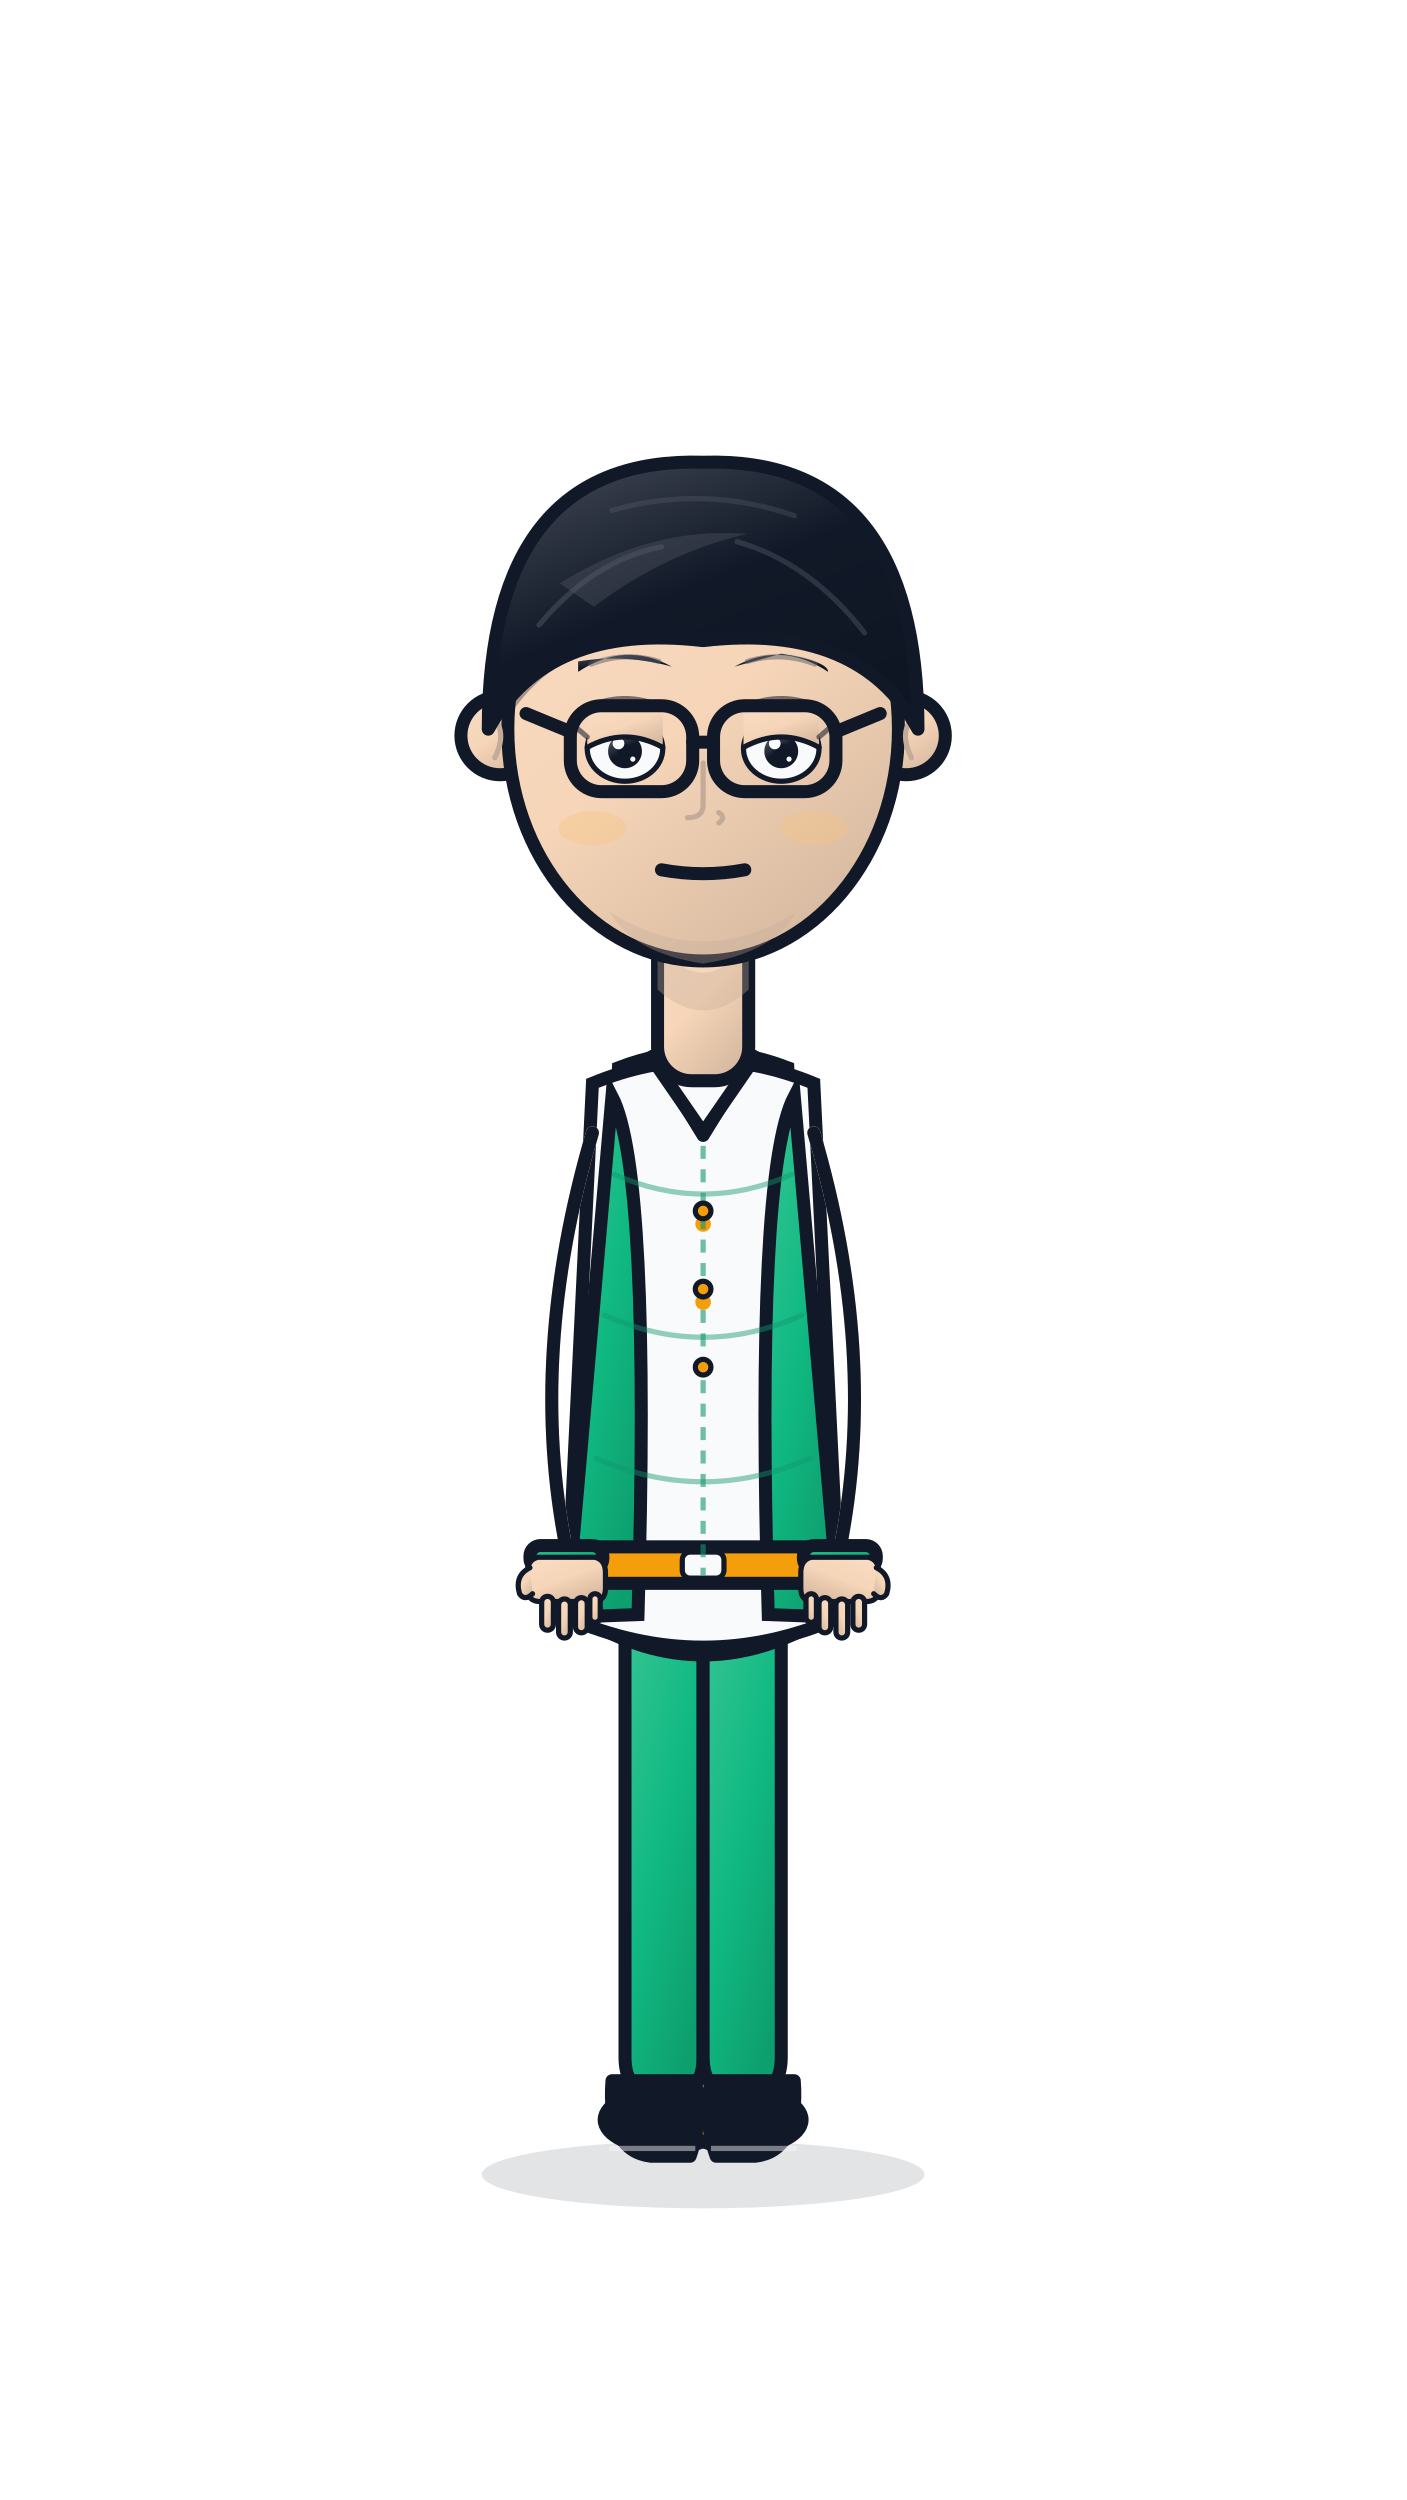
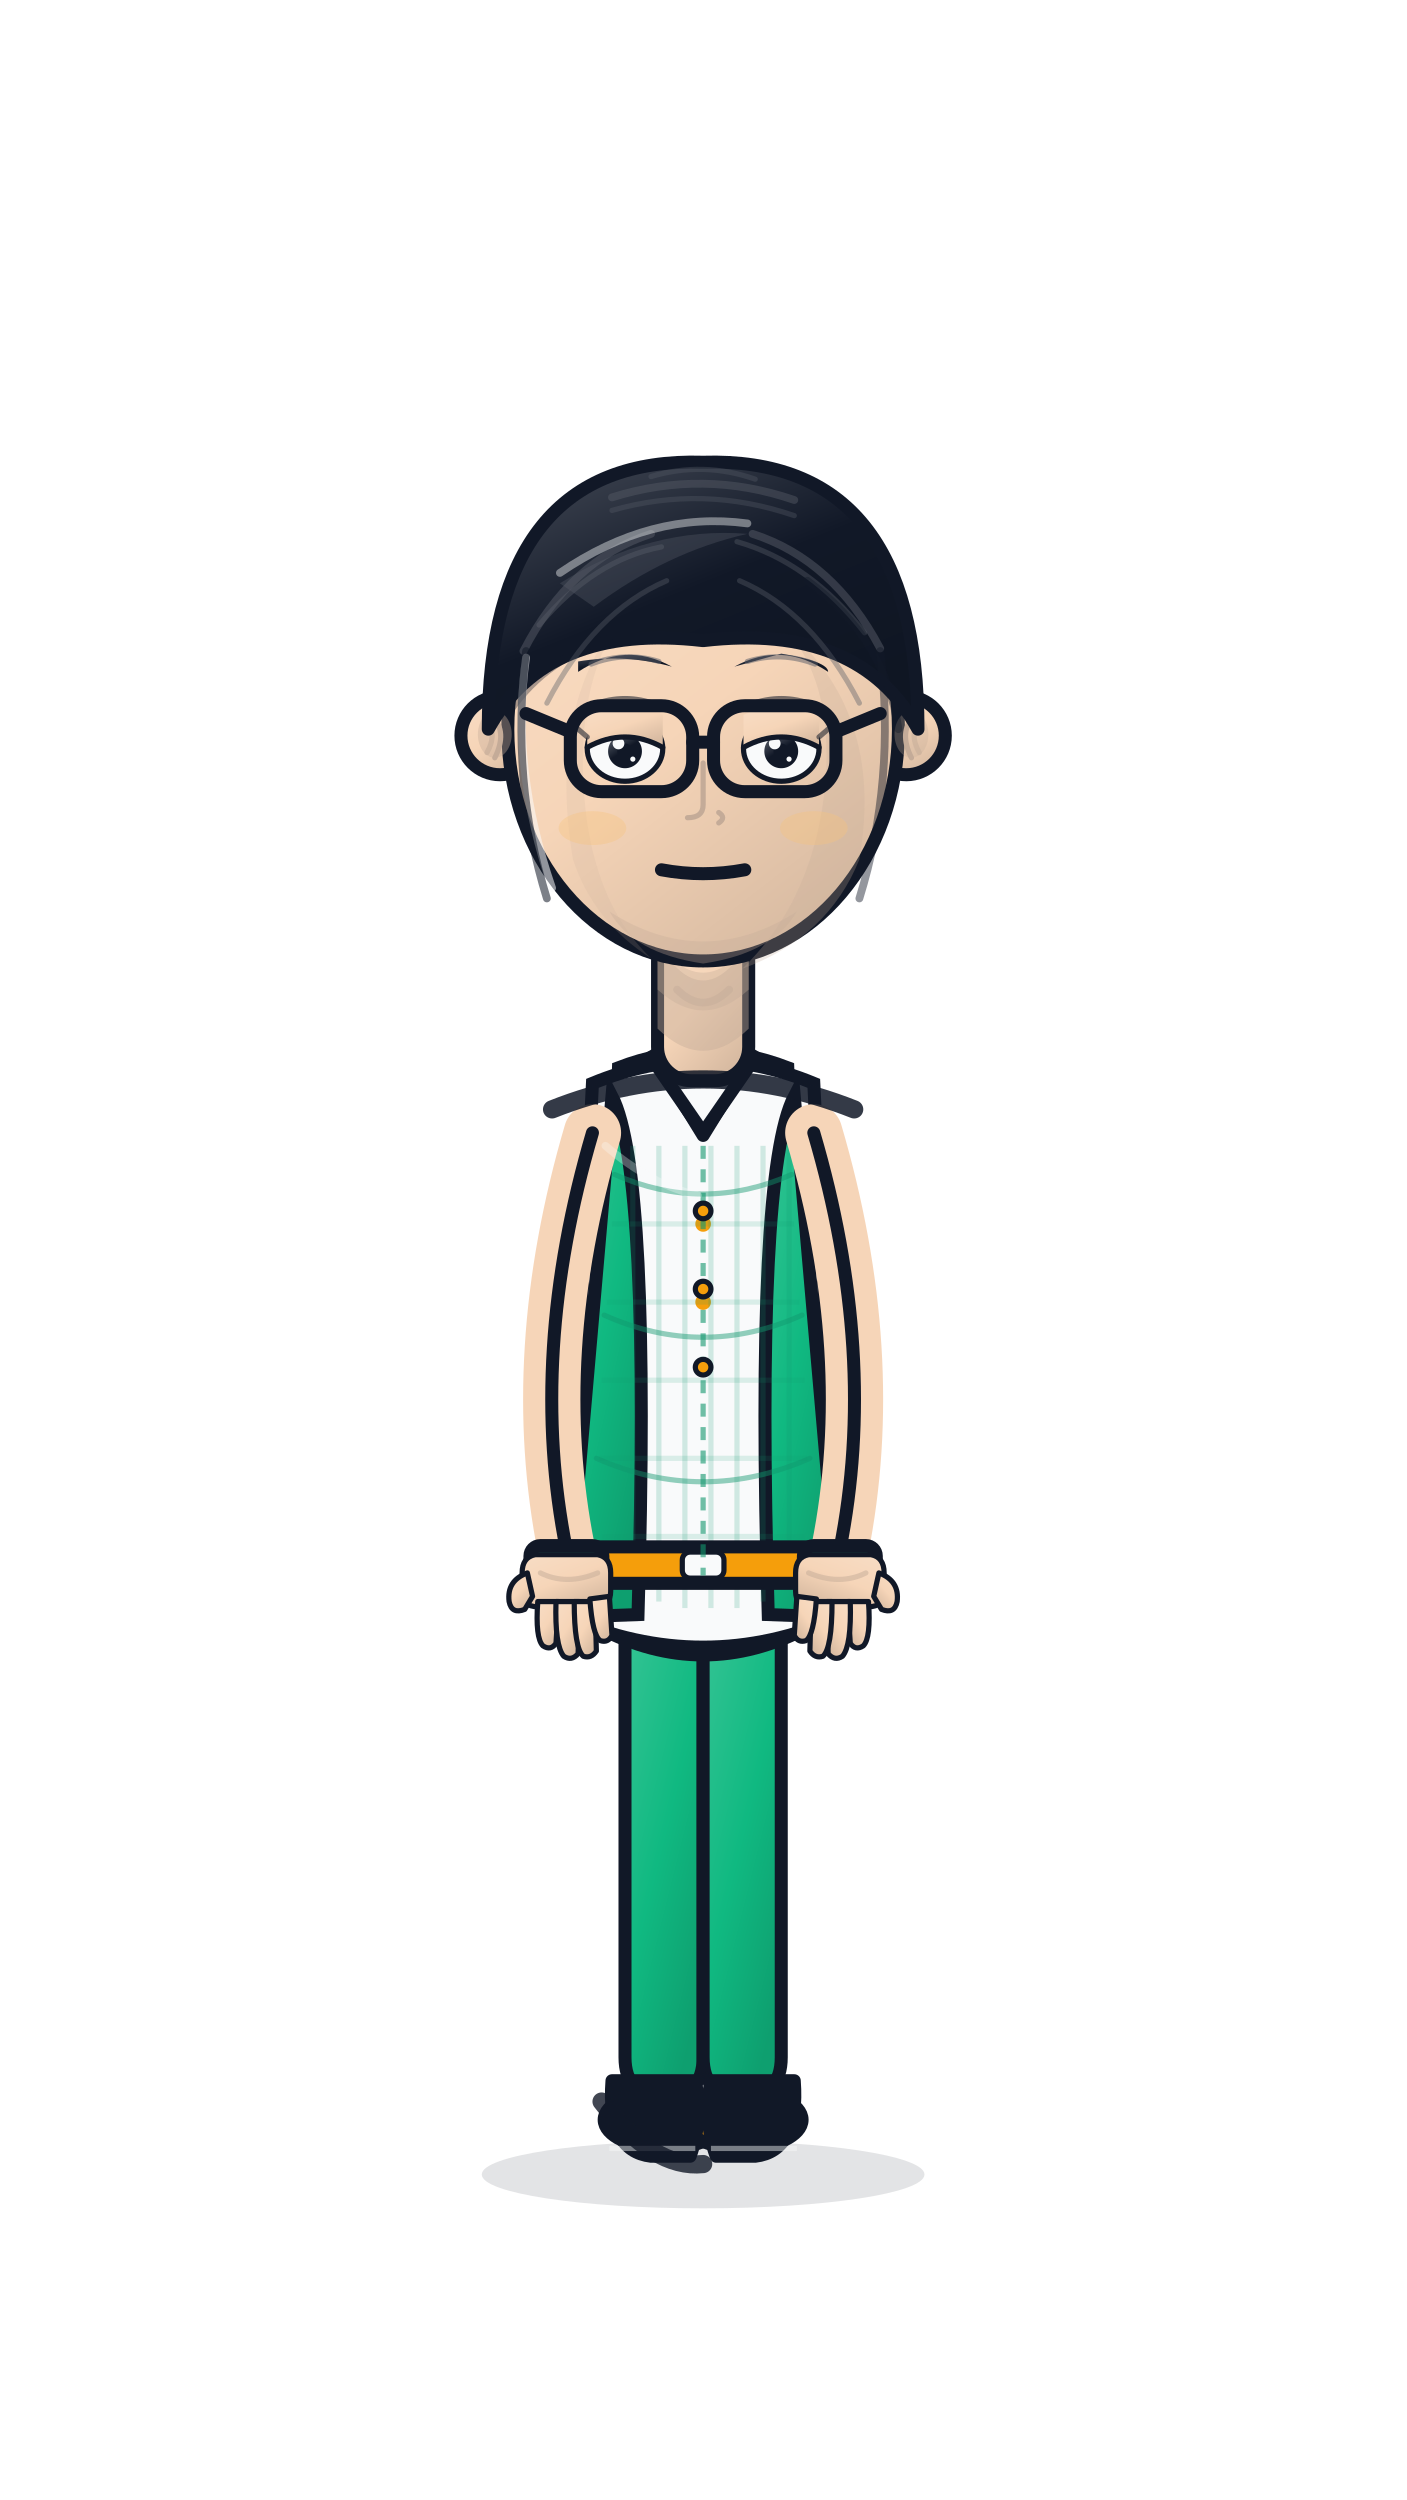
<svg xmlns="http://www.w3.org/2000/svg" width="1080" height="1920" viewBox="0 0 1080 1920">
  <g id="character">
    <defs>
      <linearGradient id="grad-skin-creator-01-candidate-01" x1="0" y1="0" x2="0.65" y2="1">
        <stop offset="0%" stop-color="#F8DDC5" />
        <stop offset="55%" stop-color="#F6D5B8" />
        <stop offset="100%" stop-color="#D8BBA2" />
      </linearGradient>
      <linearGradient id="grad-hair-creator-01-candidate-01" x1="0" y1="0" x2="0.65" y2="1">
        <stop offset="0%" stop-color="#454B57" />
        <stop offset="55%" stop-color="#111827" />
        <stop offset="100%" stop-color="#0F1623" />
      </linearGradient>
      <linearGradient id="grad-outfit-creator-01-candidate-01" x1="0" y1="0" x2="0.65" y2="1">
        <stop offset="0%" stop-color="#36C495" />
        <stop offset="55%" stop-color="#10B981" />
        <stop offset="100%" stop-color="#0E9F6F" />
      </linearGradient>
      <linearGradient id="grad-iris-creator-01-candidate-01" x1="0" y1="0" x2="0.65" y2="1">
        <stop offset="0%" stop-color="#646973" />
        <stop offset="55%" stop-color="#111827" />
        <stop offset="100%" stop-color="#111827" />
      </linearGradient>
    </defs>
    <g id="ground_shadow">
      <ellipse cx="540" cy="1670" rx="170" ry="26" fill="#111827" opacity="0.12" />
    </g>
    <g id="body">
      <path d="M480 1240 L480 1580 Q480 1610 510 1610 L510 1610 Q540 1610 540 1580 L540 1240 Z" fill="url(#grad-outfit-creator-01-candidate-01)" stroke="#111827" stroke-width="10" />
      <path d="M540 1240 L540 1580 Q540 1610 570 1610 L570 1610 Q600 1610 600 1580 L600 1240 Z" fill="url(#grad-outfit-creator-01-candidate-01)" stroke="#111827" stroke-width="10" />
      <ellipse cx="510" cy="1628" rx="46" ry="22" fill="#F59E0B" stroke="#111827" stroke-width="10" />
      <ellipse cx="570" cy="1628" rx="46" ry="22" fill="#F59E0B" stroke="#111827" stroke-width="10" />
      <path d="M475 820 Q540 795 605 820 L620 1250 Q540 1292 460 1250 Z" fill="url(#grad-skin-creator-01-candidate-01)" stroke="#111827" stroke-width="10" />
    </g>
    <g id="shoes">
      <path d="M470 1598 Q466 1652 500 1656 L530 1656 Q540 1628 534 1598 Z" fill="#111827" stroke="#111827" stroke-width="10" stroke-linejoin="round" />
      <path d="M546 1598 Q540 1628 550 1656 L580 1656 Q614 1652 610 1598 Z" fill="#111827" stroke="#111827" stroke-width="10" stroke-linejoin="round" />
      <path d="M468 1650 L534 1650" fill="none" stroke="#F9FAFB" stroke-width="4" opacity="0.45" />
      <path d="M546 1650 L612 1650" fill="none" stroke="#F9FAFB" stroke-width="4" opacity="0.45" />
    </g>
    <g id="outfit">
      <path d="M455 832 Q540 797 625 832 L645 1242 Q540 1288 435 1242 Z" fill="#F9FAFB" stroke="#111827" stroke-width="10" />
      <path d="M505 815 L540 872 L575 815" fill="none" stroke="#111827" stroke-width="10" stroke-linejoin="round" />
      <path d="M470 842 Q500 900 490 1240 L435 1242 Z" fill="url(#grad-outfit-creator-01-candidate-01)" stroke="#111827" stroke-width="10" />
      <path d="M610 842 Q580 900 590 1240 L645 1242 Z" fill="url(#grad-outfit-creator-01-candidate-01)" stroke="#111827" stroke-width="10" />
      <circle cx="540" cy="940" r="6" fill="#F59E0B" />
      <circle cx="540" cy="1000" r="6" fill="#F59E0B" />
    </g>
+     <g id="fabric_pattern">
+       <path d="M486 880 L486 1200 M506 880 L506 1230 M526 880 L526 1235 M546 880 L546 1235 M566 880 L566 1235 M586 880 L586 1230 M606 880 L606 1200" stroke="#10966D" stroke-width="4" opacity="0.18" />
+       <path d="M470 940 L610 940 M466 1000 L614 1000 M462 1060 L618 1060 M460 1120 L620 1120 M462 1180 L618 1180" stroke="#10966D" stroke-width="4" opacity="0.14" />
+     </g>
    <g id="folds">
      <path d="M472 902 Q540 932 608 902" fill="none" stroke="#10966D" stroke-width="4" opacity="0.45" stroke-linecap="round" />
      <path d="M464 1010 Q540 1044 616 1010" fill="none" stroke="#10966D" stroke-width="4" opacity="0.45" stroke-linecap="round" />
      <path d="M458 1120 Q540 1156 622 1120" fill="none" stroke="#10966D" stroke-width="4" opacity="0.45" stroke-linecap="round" />
      <path d="M470 1200 Q540 1228 610 1200" fill="none" stroke="#10966D" stroke-width="4" opacity="0.45" stroke-linecap="round" />
    </g>
    <g id="belt">
      <rect x="445" y="1188" width="190" height="28" rx="10" fill="#F59E0B" stroke="#111827" stroke-width="10" />
      <rect x="524" y="1192" width="32" height="20" rx="6" fill="#F9FAFB" stroke="#111827" stroke-width="4" />
    </g>
    <g id="collar">
      <path d="M500 812 L540 870 L580 812 L560 800 Q540 818 520 800 Z" fill="#F9FAFB" stroke="#111827" stroke-width="10" stroke-linejoin="round" />
    </g>
    <g id="placket">
      <path d="M540 880 L540 1210" fill="none" stroke="#10966D" stroke-width="4" stroke-dasharray="10 8" opacity="0.60" />
      <circle cx="540" cy="930" r="6" fill="#F59E0B" stroke="#111827" stroke-width="4" />
      <circle cx="540" cy="990" r="6" fill="#F59E0B" stroke="#111827" stroke-width="4" />
      <circle cx="540" cy="1050" r="6" fill="#F59E0B" stroke="#111827" stroke-width="4" />
    </g>
    <g id="arms">
-       <path d="M455 870 Q405 1040 435 1190" fill="none" stroke="#F6D5B8" stroke-width="10" stroke-linecap="round" />
+       <path d="M455 870 Q405 1040 435 1190" fill="none" stroke="#F6D5B8" stroke-width="44" stroke-linecap="round" />
      <path d="M455 870 Q405 1040 435 1190" fill="none" stroke="#111827" stroke-width="10" stroke-linecap="round" />
-       <path d="M625 870 Q675 1040 645 1190" fill="none" stroke="#F6D5B8" stroke-width="10" stroke-linecap="round" />
+       <path d="M625 870 Q675 1040 645 1190" fill="none" stroke="#F6D5B8" stroke-width="44" stroke-linecap="round" />
      <path d="M625 870 Q675 1040 645 1190" fill="none" stroke="#111827" stroke-width="10" stroke-linecap="round" />
    </g>
    <g id="cuffs">
      <g transform="translate(435,1196)">
        <rect x="-28" y="-9" width="56" height="18" rx="8" fill="url(#grad-outfit-creator-01-candidate-01)" stroke="#111827" stroke-width="10" />
      </g>
      <g transform="translate(645,1196) rotate(0)">
        <rect x="-28" y="-9" width="56" height="18" rx="8" fill="url(#grad-outfit-creator-01-candidate-01)" stroke="#111827" stroke-width="10" />
      </g>
    </g>
    <g id="hands">
      <g transform="translate(435,1200)">
-         <path d="M-22 -4 Q-30 -2 -30 8 L-30 20 Q-30 30 -20 30 L20 30 Q30 30 30 20 L30 8 Q30 -2 22 -4 Z" fill="url(#grad-skin-creator-01-candidate-01)" stroke="#111827" stroke-width="4" stroke-linejoin="round" />
-         <rect x="-19" y="26" width="9" height="26" rx="4.5" fill="url(#grad-skin-creator-01-candidate-01)" stroke="#111827" stroke-width="4" />
-         <rect x="-6" y="28" width="9" height="30" rx="4.5" fill="url(#grad-skin-creator-01-candidate-01)" stroke="#111827" stroke-width="4" />
-         <rect x="7" y="27" width="9" height="27" rx="4.5" fill="url(#grad-skin-creator-01-candidate-01)" stroke="#111827" stroke-width="4" />
-         <rect x="18" y="24" width="8" height="22" rx="4" fill="url(#grad-skin-creator-01-candidate-01)" stroke="#111827" stroke-width="4" />
-         <path d="M-28 4 Q-40 10 -36 24 Q-32 30 -26 24" fill="url(#grad-skin-creator-01-candidate-01)" stroke="#111827" stroke-width="4" stroke-linecap="round" />
+         <g data-fingers="5">
+           <path d="M-24 -6 Q-34 -4 -34 8 L-34 22 Q-34 34 -22 34 L22 34 Q34 34 34 22 L34 8 Q34 -4 24 -6 Z" fill="url(#grad-skin-creator-01-candidate-01)" stroke="#111827" stroke-width="4" stroke-linejoin="round" />
+           <path d="M-22 30 Q-24 58 -18 64 Q-12 68 -8 62 L-6 30 Z" fill="url(#grad-skin-creator-01-candidate-01)" stroke="#111827" stroke-width="4" stroke-linejoin="round" />
+           <path d="M-8 30 Q-9 64 -2 72 Q4 76 9 70 L10 30 Z" fill="url(#grad-skin-creator-01-candidate-01)" stroke="#111827" stroke-width="4" stroke-linejoin="round" />
+           <path d="M6 30 Q6 66 13 72 Q19 74 23 68 L22 30 Z" fill="url(#grad-skin-creator-01-candidate-01)" stroke="#111827" stroke-width="4" stroke-linejoin="round" />
+           <path d="M18 28 Q20 56 26 60 Q32 62 35 56 L33 26 Z" fill="url(#grad-skin-creator-01-candidate-01)" stroke="#111827" stroke-width="4" stroke-linejoin="round" />
+           <path d="M-30 8 Q-46 14 -44 30 Q-42 40 -32 36 L-26 26 Z" fill="url(#grad-skin-creator-01-candidate-01)" stroke="#111827" stroke-width="4" stroke-linejoin="round" />
+           <path d="M-20 8 Q0 18 24 8" fill="none" stroke="#C4AB98" stroke-width="4" opacity="0.5" stroke-linecap="round" />
+         </g>
      </g>
      <g transform="translate(645,1200) rotate(0) scale(-1,1)">
-         <path d="M-22 -4 Q-30 -2 -30 8 L-30 20 Q-30 30 -20 30 L20 30 Q30 30 30 20 L30 8 Q30 -2 22 -4 Z" fill="url(#grad-skin-creator-01-candidate-01)" stroke="#111827" stroke-width="4" stroke-linejoin="round" />
-         <rect x="-19" y="26" width="9" height="26" rx="4.5" fill="url(#grad-skin-creator-01-candidate-01)" stroke="#111827" stroke-width="4" />
-         <rect x="-6" y="28" width="9" height="30" rx="4.5" fill="url(#grad-skin-creator-01-candidate-01)" stroke="#111827" stroke-width="4" />
-         <rect x="7" y="27" width="9" height="27" rx="4.5" fill="url(#grad-skin-creator-01-candidate-01)" stroke="#111827" stroke-width="4" />
-         <rect x="18" y="24" width="8" height="22" rx="4" fill="url(#grad-skin-creator-01-candidate-01)" stroke="#111827" stroke-width="4" />
-         <path d="M-28 4 Q-40 10 -36 24 Q-32 30 -26 24" fill="url(#grad-skin-creator-01-candidate-01)" stroke="#111827" stroke-width="4" stroke-linecap="round" />
+         <g data-fingers="5">
+           <path d="M-24 -6 Q-34 -4 -34 8 L-34 22 Q-34 34 -22 34 L22 34 Q34 34 34 22 L34 8 Q34 -4 24 -6 Z" fill="url(#grad-skin-creator-01-candidate-01)" stroke="#111827" stroke-width="4" stroke-linejoin="round" />
+           <path d="M-22 30 Q-24 58 -18 64 Q-12 68 -8 62 L-6 30 Z" fill="url(#grad-skin-creator-01-candidate-01)" stroke="#111827" stroke-width="4" stroke-linejoin="round" />
+           <path d="M-8 30 Q-9 64 -2 72 Q4 76 9 70 L10 30 Z" fill="url(#grad-skin-creator-01-candidate-01)" stroke="#111827" stroke-width="4" stroke-linejoin="round" />
+           <path d="M6 30 Q6 66 13 72 Q19 74 23 68 L22 30 Z" fill="url(#grad-skin-creator-01-candidate-01)" stroke="#111827" stroke-width="4" stroke-linejoin="round" />
+           <path d="M18 28 Q20 56 26 60 Q32 62 35 56 L33 26 Z" fill="url(#grad-skin-creator-01-candidate-01)" stroke="#111827" stroke-width="4" stroke-linejoin="round" />
+           <path d="M-30 8 Q-46 14 -44 30 Q-42 40 -32 36 L-26 26 Z" fill="url(#grad-skin-creator-01-candidate-01)" stroke="#111827" stroke-width="4" stroke-linejoin="round" />
+           <path d="M-20 8 Q0 18 24 8" fill="none" stroke="#C4AB98" stroke-width="4" opacity="0.5" stroke-linecap="round" />
+         </g>
      </g>
    </g>
    <g id="neck">
      <rect x="505" y="712" width="70" height="118" rx="26" fill="url(#grad-skin-creator-01-candidate-01)" stroke="#111827" stroke-width="10" />
      <path d="M505 724 Q540 770 575 724 L575 760 Q540 792 505 760 Z" fill="#C4AB98" opacity="0.35" />
+     </g>
+     <g id="neck_shading">
+       <path d="M505 724 Q540 782 575 724 L575 790 Q540 824 505 790 Z" fill="#C4AB98" opacity="0.42" />
+       <path d="M520 760 Q540 780 560 760" fill="none" stroke="#C4AB98" stroke-width="6" opacity="0.45" stroke-linecap="round" />
    </g>
    <g id="head">
      <circle cx="384" cy="565" r="30" fill="url(#grad-skin-creator-01-candidate-01)" stroke="#111827" stroke-width="10" />
      <circle cx="696" cy="565" r="30" fill="url(#grad-skin-creator-01-candidate-01)" stroke="#111827" stroke-width="10" />
      <ellipse cx="540" cy="560" rx="150" ry="178" fill="url(#grad-skin-creator-01-candidate-01)" stroke="#111827" stroke-width="10" />
    </g>
+     <g id="inner_shadow">
+       <path d="M600 480 Q680 545 660 660 Q636 720 570 744 Q626 690 634 600 Q640 520 600 480 Z" fill="#C4AB98" opacity="0.25" />
+       <path d="M480 470 Q420 540 440 660 Q456 708 500 736 Q452 690 448 600 Q444 520 480 470 Z" fill="#C4AB98" opacity="0.16" />
+     </g>
    <g id="ears">
      <path d="M378 550 Q390 562 380 582" fill="none" stroke="#C4AB98" stroke-width="4" stroke-linecap="round" />
      <path d="M702 550 Q690 562 700 582" fill="none" stroke="#C4AB98" stroke-width="4" stroke-linecap="round" />
    </g>
+     <g id="ear_shading">
+       <ellipse cx="380" cy="564" rx="13" ry="18" fill="#C4AB98" opacity="0.38" />
+       <ellipse cx="700" cy="564" rx="13" ry="18" fill="#C4AB98" opacity="0.30" />
+       <path d="M374 552 Q382 564 374 578" fill="none" stroke="#C4AB98" stroke-width="4" opacity="0.6" stroke-linecap="round" />
+       <path d="M706 552 Q698 564 706 578" fill="none" stroke="#C4AB98" stroke-width="4" opacity="0.5" stroke-linecap="round" />
+     </g>
    <g id="jaw_shadow">
      <path d="M468 700 Q540 746 612 700 Q594 732 540 740 Q486 732 468 700 Z" fill="#C4AB98" opacity="0.32" />
    </g>
    <g id="hairline_shadow">
      <path d="M402 505 Q470 470 540 468 Q610 470 678 505 Q610 490 540 490 Q470 490 402 505 Z" fill="#C4AB98" opacity="0.45" />
    </g>
    <g id="hair">
      <path d="M375 560 Q375 350 540 355 Q705 350 705 560 Q660 478 540 492 Q420 478 375 560 Z" fill="url(#grad-hair-creator-01-candidate-01)" stroke="#111827" stroke-width="10" stroke-linejoin="round" />
-       <path d="M392 545 Q420 505 470 490" fill="none" stroke="#111827" stroke-width="4" opacity="0.35" />
+       <path d="M392 545 Q420 505 470 490" fill="none" stroke="#111827" stroke-width="6" opacity="0.35" />
    </g>
    <g id="hair_strands">
      <path d="M414 480 Q456 430 508 420" fill="none" stroke="#575C67" stroke-width="4" opacity="0.45" stroke-linecap="round" />
      <path d="M566 416 Q622 432 664 486" fill="none" stroke="#575C67" stroke-width="4" opacity="0.40" stroke-linecap="round" />
      <path d="M470 392 Q540 372 610 396" fill="none" stroke="#575C67" stroke-width="4" opacity="0.35" stroke-linecap="round" />
    </g>
    <g id="hair_highlight">
      <path d="M430 448 Q500 404 574 410 Q512 424 456 466 Z" fill="#575C67" opacity="0.35" />
+     </g>
+     <g id="hair_strands_02">
+       <path d="M402 500 Q438 430 500 410" fill="none" stroke="#575C67" stroke-width="6" opacity="0.5" stroke-linecap="round" />
+       <path d="M420 540 Q456 470 512 446" fill="none" stroke="#575C67" stroke-width="4" opacity="0.4" stroke-linecap="round" />
+     </g>
+     <g id="hair_strands_03">
+       <path d="M676 498 Q640 430 578 410" fill="none" stroke="#575C67" stroke-width="6" opacity="0.5" stroke-linecap="round" />
+       <path d="M660 540 Q624 470 568 446" fill="none" stroke="#575C67" stroke-width="4" opacity="0.4" stroke-linecap="round" />
+     </g>
+     <g id="hair_strands_04">
+       <path d="M470 382 Q540 360 610 384" fill="none" stroke="#575C67" stroke-width="6" opacity="0.45" stroke-linecap="round" />
+       <path d="M500 366 Q540 354 580 368" fill="none" stroke="#575C67" stroke-width="4" opacity="0.35" stroke-linecap="round" />
+     </g>
+     <g id="rim_light">
+       <path d="M404 505 Q392 590 424 682" fill="none" stroke="#F9FAFB" stroke-width="6" opacity="0.55" stroke-linecap="round" />
+       <path d="M430 440 Q500 392 574 402" fill="none" stroke="#F9FAFB" stroke-width="6" opacity="0.42" stroke-linecap="round" />
+       <path d="M465 880 Q500 910 536 918" fill="none" stroke="#F9FAFB" stroke-width="6" opacity="0.30" stroke-linecap="round" />
    </g>
    <g id="brows">
      <path d="M444 516 Q480 492 516 512 Q480 502 444 508 Z" fill="url(#grad-hair-creator-01-candidate-01)" />
      <path d="M564 512 Q600 492 636 516 Q636 508 600 502 Z" fill="url(#grad-hair-creator-01-candidate-01)" />
    </g>
    <g id="brow_detail">
      <path d="M454 510 Q480 500 506 508" fill="none" stroke="#575C67" stroke-width="4" opacity="0.5" stroke-linecap="round" />
      <path d="M574 508 Q600 500 626 510" fill="none" stroke="#575C67" stroke-width="4" opacity="0.5" stroke-linecap="round" />
    </g>
    <g id="eyes">
      <ellipse cx="480" cy="575" rx="29" ry="25" fill="#F9FAFB" stroke="#111827" stroke-width="4" />
      <ellipse cx="600" cy="575" rx="29" ry="25" fill="#F9FAFB" stroke="#111827" stroke-width="4" />
    </g>
    <g id="iris">
      <circle cx="480" cy="577" r="13" fill="url(#grad-iris-creator-01-candidate-01)" />
      <circle cx="600" cy="577" r="13" fill="url(#grad-iris-creator-01-candidate-01)" />
    </g>
    <g id="pupils">
      <circle cx="480" cy="577" r="6" fill="#111827" />
      <circle cx="600" cy="577" r="6" fill="#111827" />
    </g>
    <g id="eye_highlights">
      <circle cx="475" cy="571" r="4.5" fill="#F9FAFB" />
      <circle cx="486" cy="583" r="2" fill="#F9FAFB" />
      <circle cx="595" cy="571" r="4.5" fill="#F9FAFB" />
      <circle cx="606" cy="583" r="2" fill="#F9FAFB" />
    </g>
    <g id="eyelids">
      <path d="M451 574 Q480 558 509 574 L509 549 Q480 536 451 549 Z" fill="url(#grad-skin-creator-01-candidate-01)" />
      <path d="M571 574 Q600 558 629 574 L629 549 Q600 536 571 549 Z" fill="url(#grad-skin-creator-01-candidate-01)" />
      <path d="M451 574 Q480 558 509 574" fill="none" stroke="#111827" stroke-width="4" stroke-linecap="round" />
      <path d="M571 574 Q600 558 629 574" fill="none" stroke="#111827" stroke-width="4" stroke-linecap="round" />
    </g>
    <g id="lashes">
      <path d="M456 541 Q480 532 504 541" fill="none" stroke="#111827" stroke-width="4" opacity="0.55" stroke-linecap="round" />
      <path d="M576 541 Q600 532 624 541" fill="none" stroke="#111827" stroke-width="4" opacity="0.55" stroke-linecap="round" />
      <path d="M451 566 L444 560" fill="none" stroke="#111827" stroke-width="4" opacity="0.55" stroke-linecap="round" />
      <path d="M629 566 L636 560" fill="none" stroke="#111827" stroke-width="4" opacity="0.55" stroke-linecap="round" />
    </g>
    <g id="nose">
      <path d="M540 586 L540 618 Q540 628 528 628" fill="none" stroke="#C4AB98" stroke-width="4" stroke-linecap="round" />
      <path d="M552 624 Q558 628 552 632" fill="none" stroke="#C4AB98" stroke-width="4" stroke-linecap="round" />
    </g>
    <g id="blush">
      <ellipse cx="455" cy="636" rx="26" ry="13" fill="#F6C27B" opacity="0.35" />
      <ellipse cx="625" cy="636" rx="26" ry="13" fill="#F6C27B" opacity="0.35" />
    </g>
    <g id="mouth">
      <path d="M508 668 Q540 674 572 668" fill="none" stroke="#111827" stroke-width="10" stroke-linecap="round" />
    </g>
    <g id="accessory">
      <rect x="438" y="542" width="94" height="66" rx="24" fill="none" stroke="#111827" stroke-width="10" />
      <rect x="548" y="542" width="94" height="66" rx="24" fill="none" stroke="#111827" stroke-width="10" />
      <path d="M532 570 L548 570 M438 562 L404 548 M642 562 L676 548" stroke="#111827" stroke-width="10" stroke-linecap="round" />
    </g>
+     <g id="outline_variation">
+       <path d="M404 500 Q392 600 420 690" fill="none" stroke="#111827" stroke-width="6" opacity="0.55" stroke-linecap="round" />
+       <path d="M676 500 Q688 600 660 690" fill="none" stroke="#111827" stroke-width="6" opacity="0.45" stroke-linecap="round" />
+       <path d="M424 852 Q540 806 656 852" fill="none" stroke="#111827" stroke-width="14" opacity="0.85" stroke-linecap="round" />
+       <path d="M462 1614 Q502 1666 540 1662" fill="none" stroke="#111827" stroke-width="14" opacity="0.8" stroke-linecap="round" />
+       <path d="M620 446 Q680 490 690 560" fill="none" stroke="#111827" stroke-width="6" opacity="0.4" stroke-linecap="round" />
+     </g>
  </g>
</svg>
